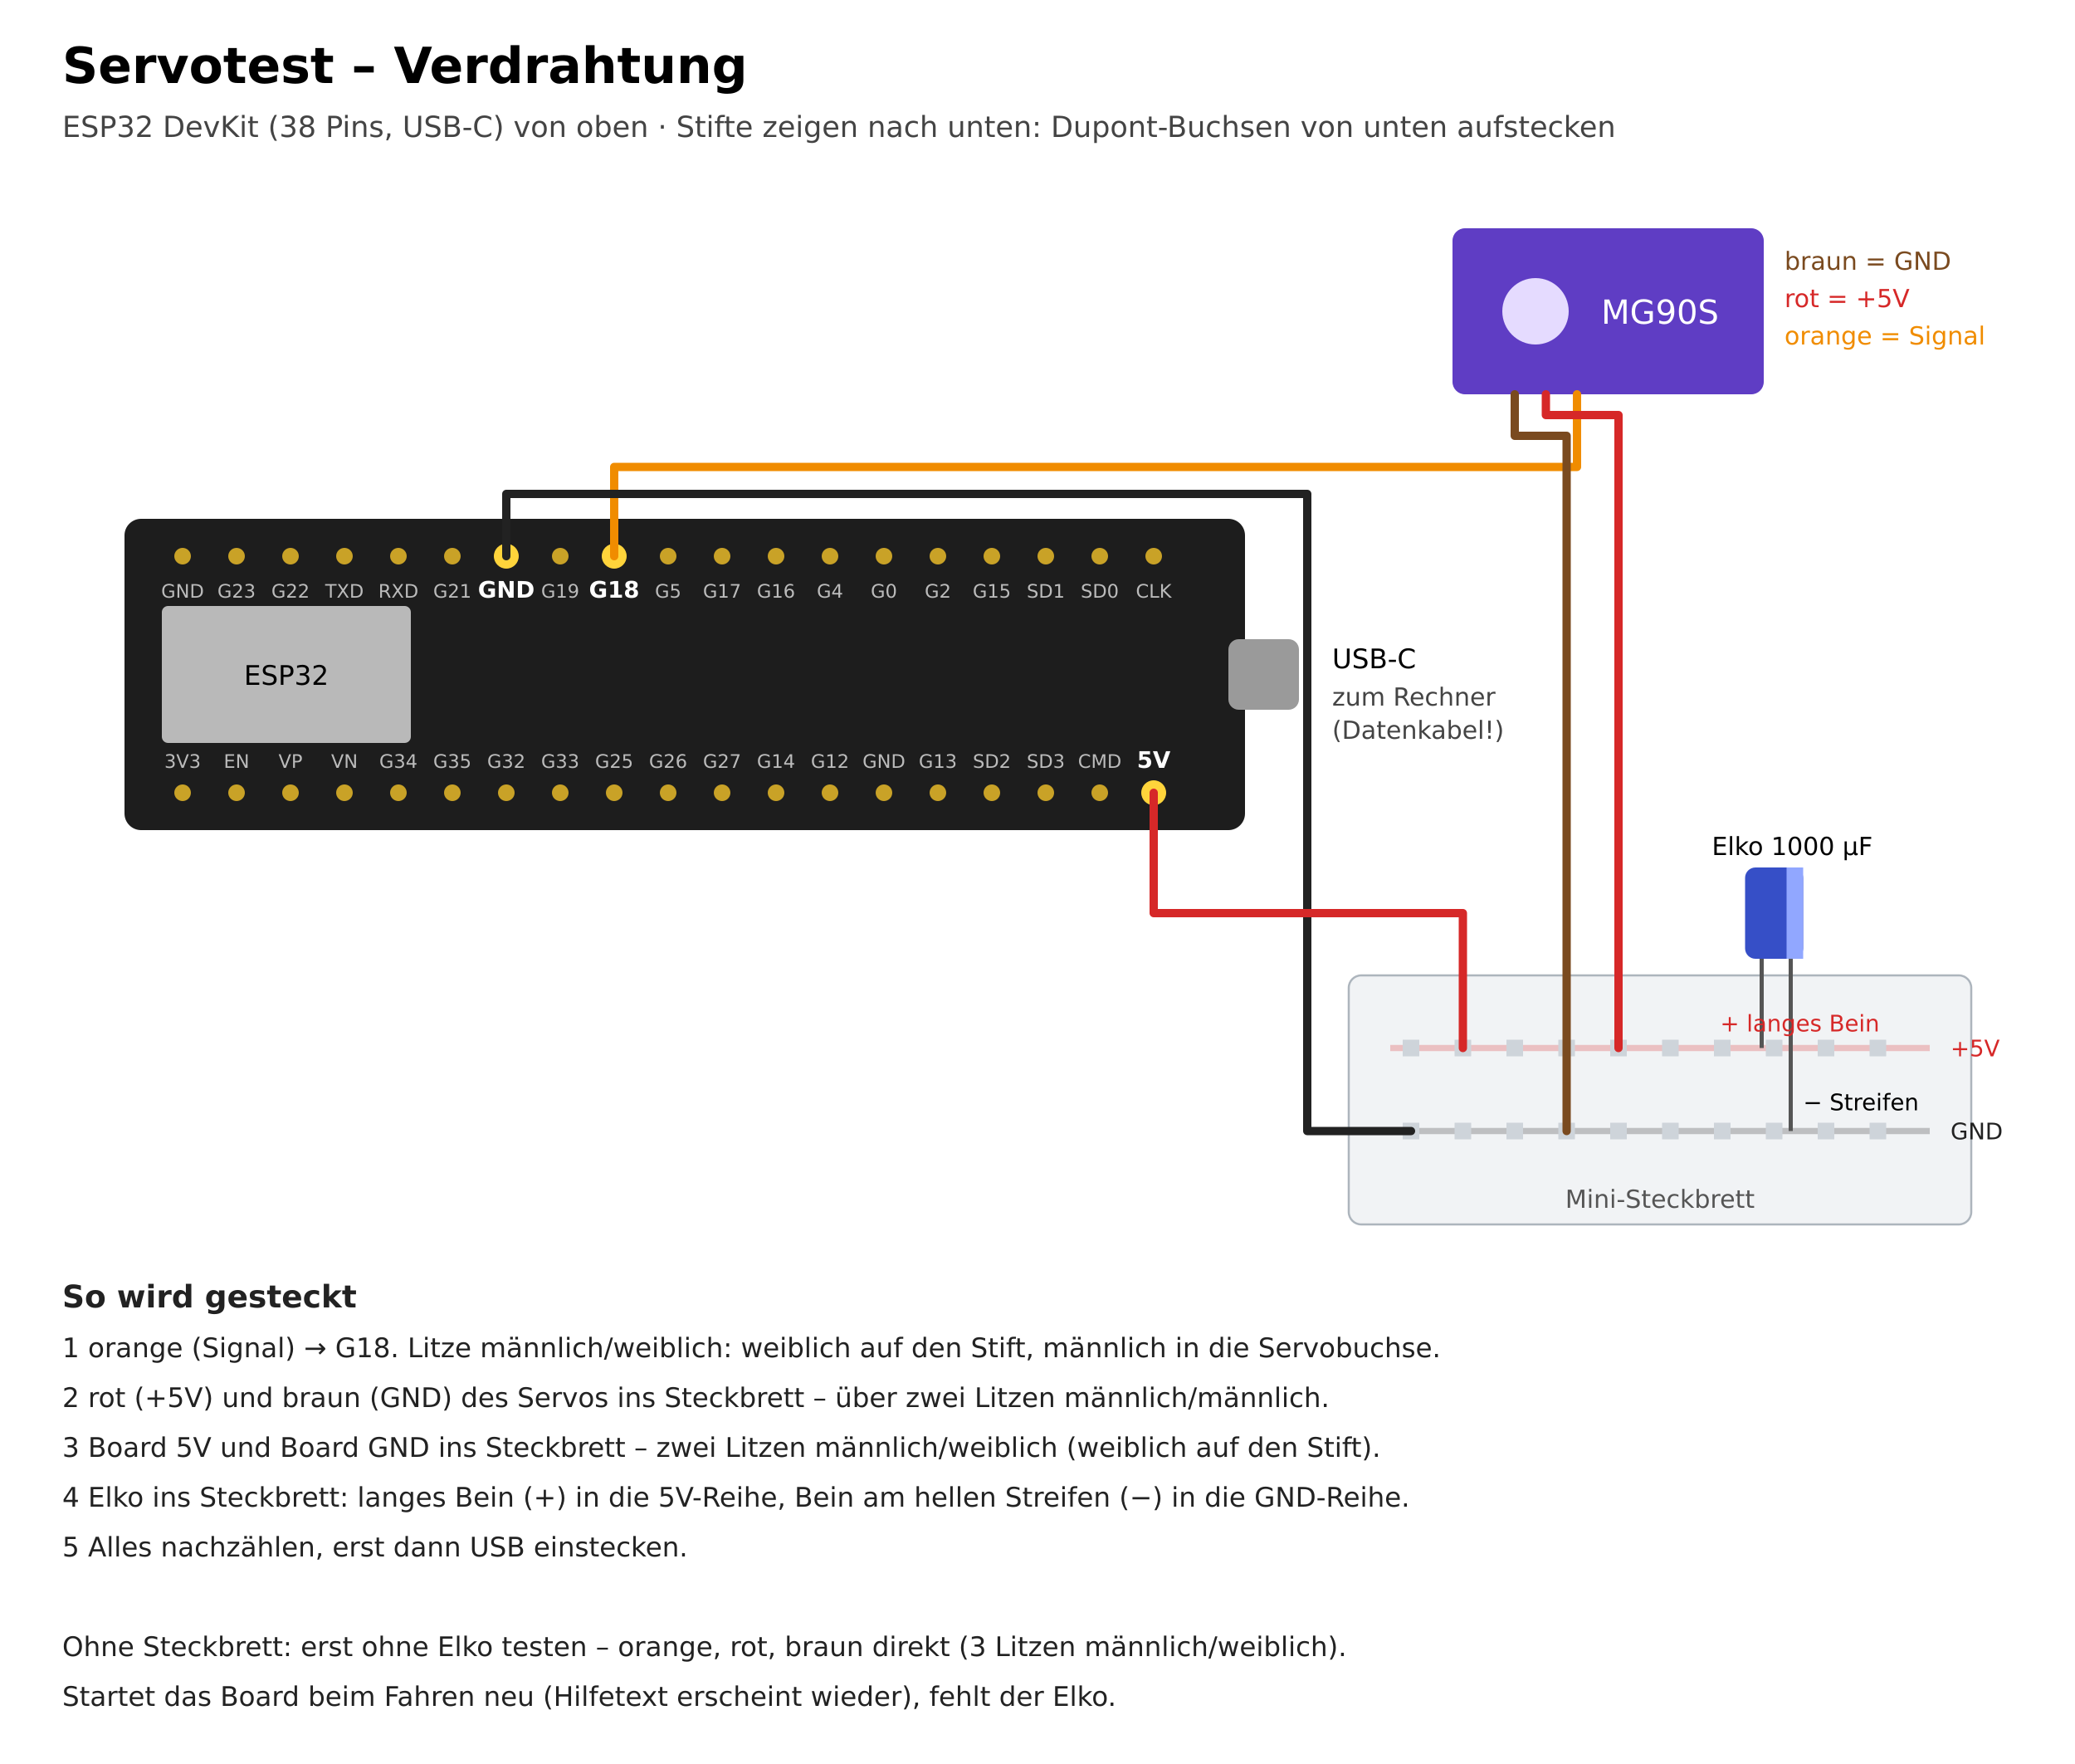
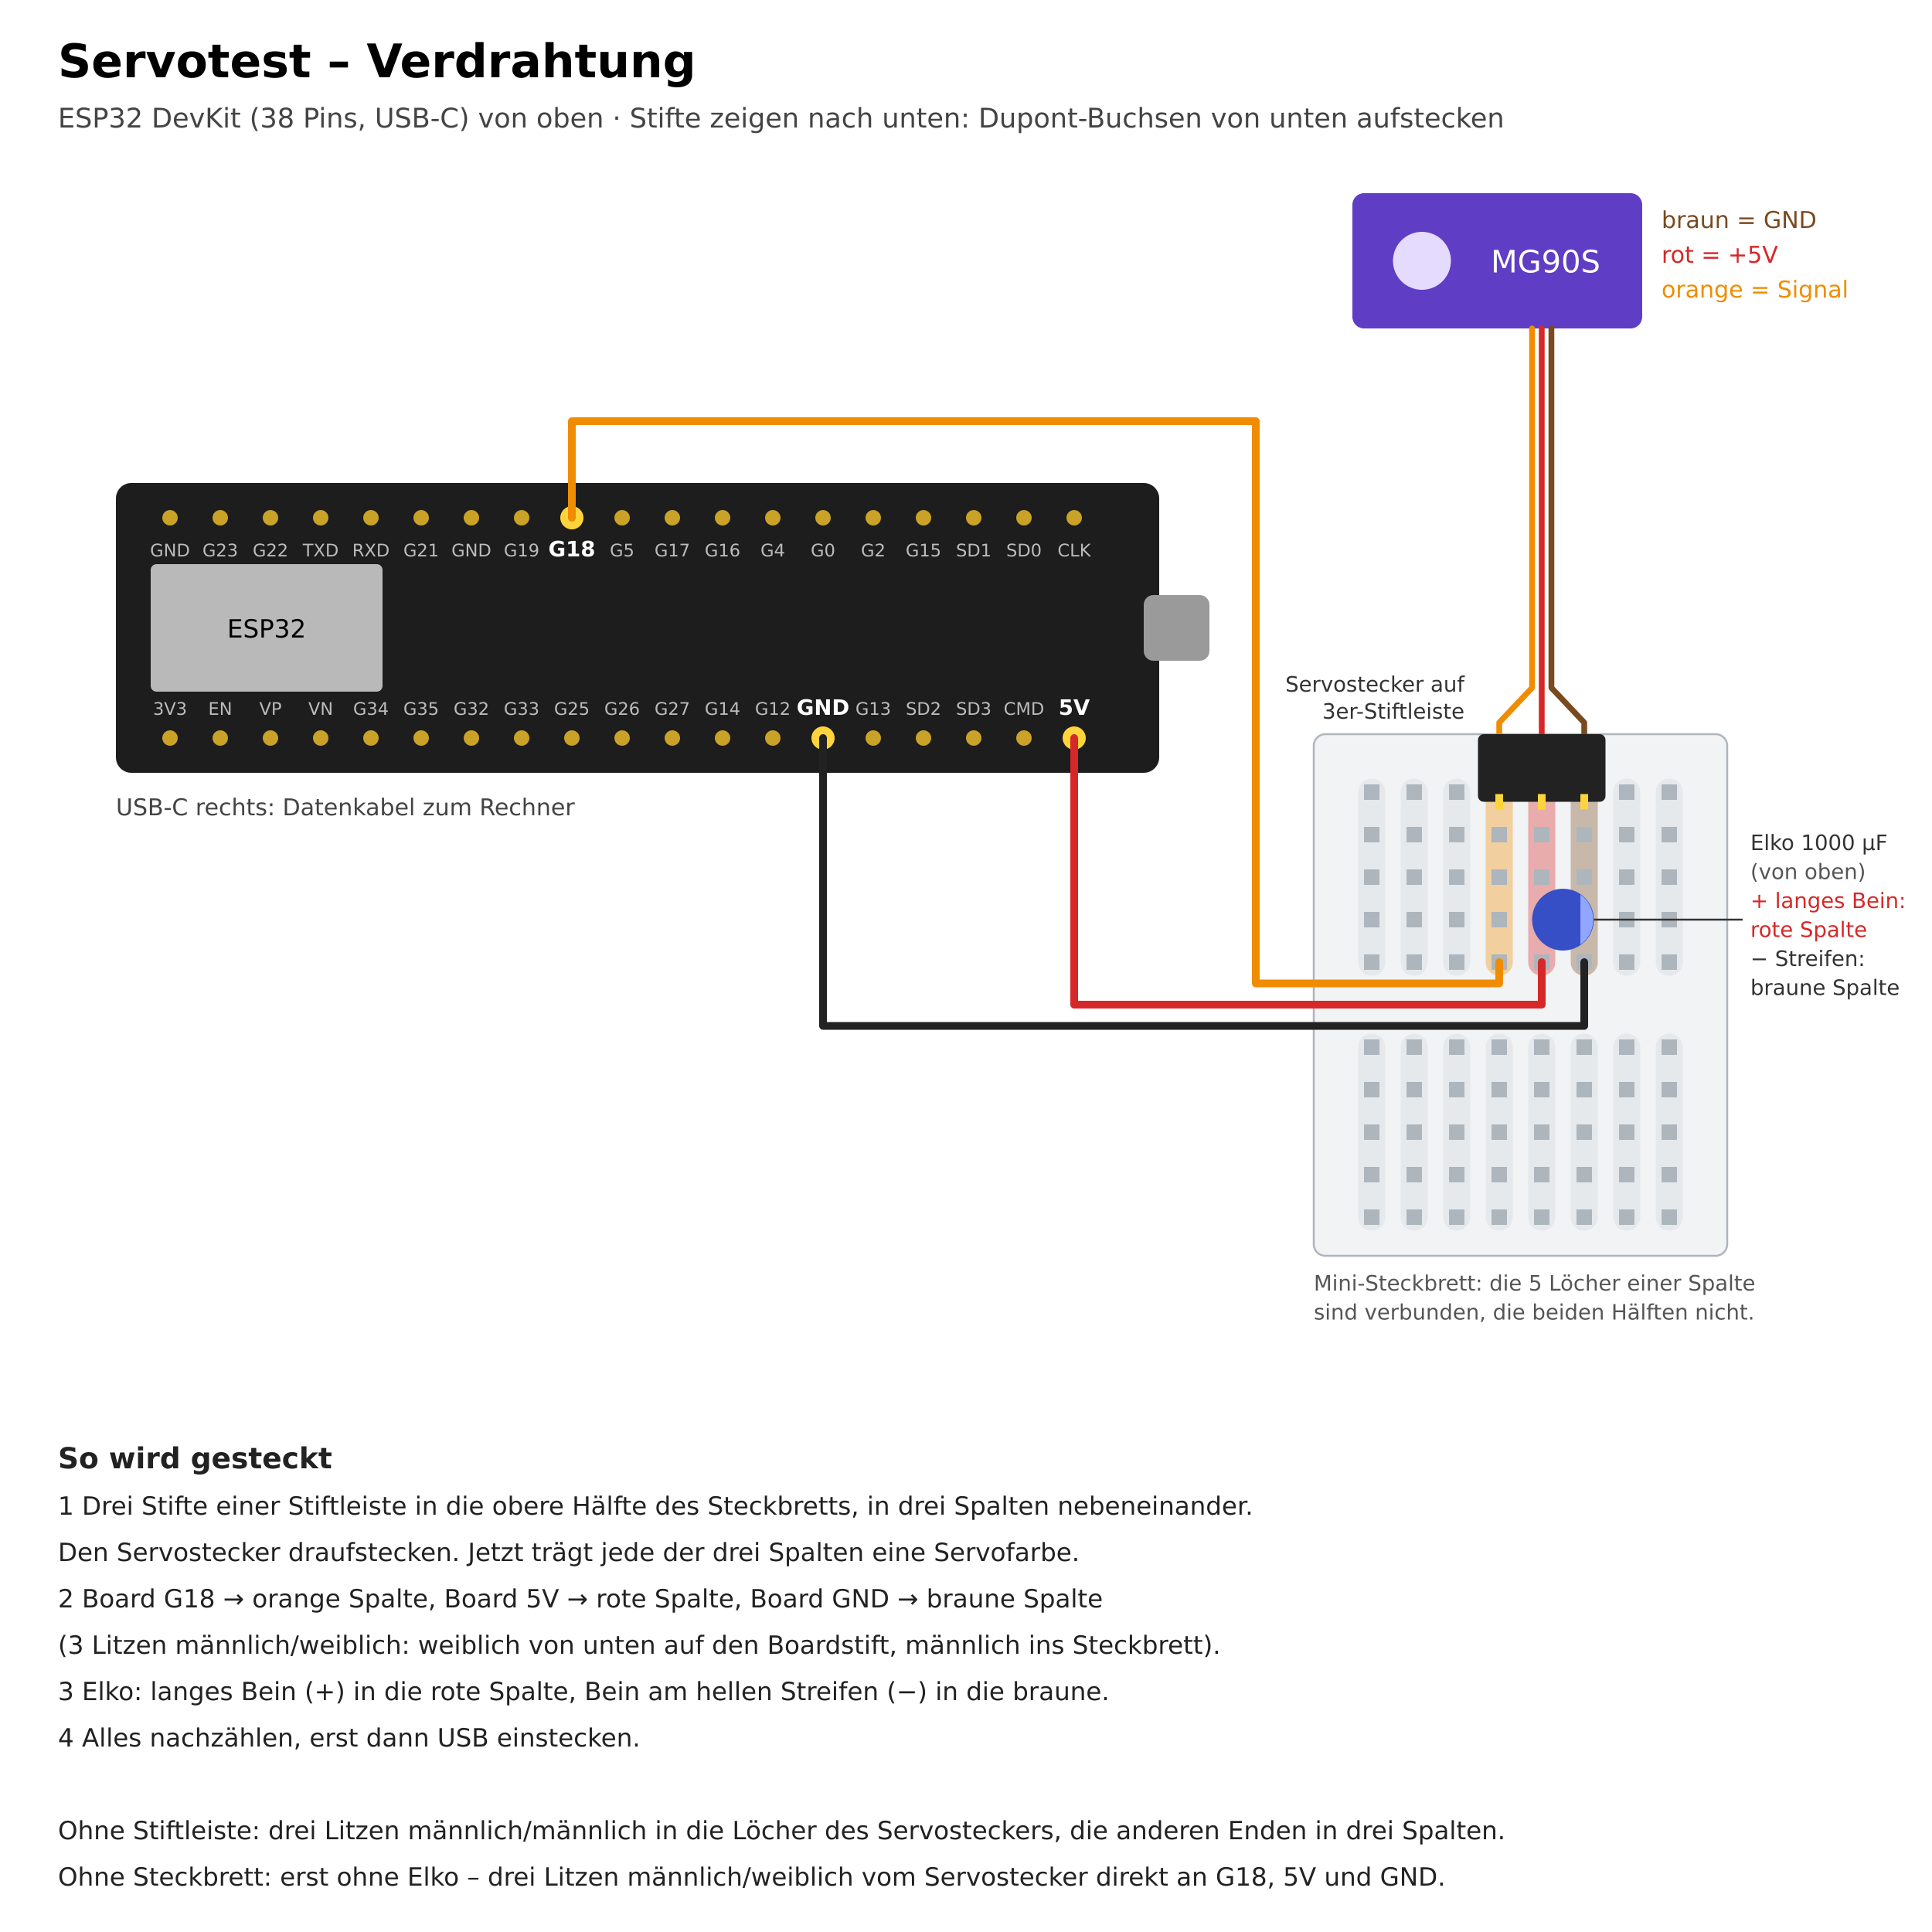
- <svg xmlns="http://www.w3.org/2000/svg" viewBox="0 0 1000 850" width="1000" height="850" font-family="DejaVu Sans, Arial, sans-serif">
-   <rect width="1000" height="850" fill="#fff" />
+ <svg xmlns="http://www.w3.org/2000/svg" viewBox="0 0 1000 1000" width="1000" height="1000" font-family="DejaVu Sans, Arial, sans-serif">
+   <rect width="1000" height="1000" fill="#fff" />
  <text x="30" y="40" font-size="24" font-weight="bold">Servotest – Verdrahtung</text>
  <text x="30" y="66" font-size="14" fill="#444">ESP32 DevKit (38 Pins, USB-C) von oben · Stifte zeigen nach unten: Dupont-Buchsen von unten aufstecken</text>
  <rect x="60" y="250" width="540" height="150" rx="8" fill="#1d1d1d" />
  <rect x="78" y="292" width="120" height="66" rx="3" fill="#b9b9b9" />
  <text x="138" y="330" font-size="13" text-anchor="middle">ESP32</text>
  <rect x="592" y="308" width="34" height="34" rx="5" fill="#9a9a9a" />
-   <text x="642" y="322" font-size="13">USB-C</text>
-   <text x="642" y="340" font-size="12" fill="#444">zum Rechner</text>
-   <text x="642" y="356" font-size="12" fill="#444">(Datenkabel!)</text>
  <circle cx="88" cy="268" r="4" fill="#c9a227" />
  <text x="88" y="288" font-size="9" fill="#bbb" text-anchor="middle" font-weight="normal">GND</text>
  <circle cx="114" cy="268" r="4" fill="#c9a227" />
  <text x="114" y="288" font-size="9" fill="#bbb" text-anchor="middle" font-weight="normal">G23</text>
  <circle cx="140" cy="268" r="4" fill="#c9a227" />
  <text x="140" y="288" font-size="9" fill="#bbb" text-anchor="middle" font-weight="normal">G22</text>
  <circle cx="166" cy="268" r="4" fill="#c9a227" />
  <text x="166" y="288" font-size="9" fill="#bbb" text-anchor="middle" font-weight="normal">TXD</text>
  <circle cx="192" cy="268" r="4" fill="#c9a227" />
  <text x="192" y="288" font-size="9" fill="#bbb" text-anchor="middle" font-weight="normal">RXD</text>
  <circle cx="218" cy="268" r="4" fill="#c9a227" />
  <text x="218" y="288" font-size="9" fill="#bbb" text-anchor="middle" font-weight="normal">G21</text>
-   <circle cx="244" cy="268" r="6" fill="#ffd43b" />
-   <text x="244" y="288" font-size="11" fill="#fff" text-anchor="middle" font-weight="bold">GND</text>
+   <circle cx="244" cy="268" r="4" fill="#c9a227" />
+   <text x="244" y="288" font-size="9" fill="#bbb" text-anchor="middle" font-weight="normal">GND</text>
  <circle cx="270" cy="268" r="4" fill="#c9a227" />
  <text x="270" y="288" font-size="9" fill="#bbb" text-anchor="middle" font-weight="normal">G19</text>
  <circle cx="296" cy="268" r="6" fill="#ffd43b" />
  <text x="296" y="288" font-size="11" fill="#fff" text-anchor="middle" font-weight="bold">G18</text>
  <circle cx="322" cy="268" r="4" fill="#c9a227" />
  <text x="322" y="288" font-size="9" fill="#bbb" text-anchor="middle" font-weight="normal">G5</text>
  <circle cx="348" cy="268" r="4" fill="#c9a227" />
  <text x="348" y="288" font-size="9" fill="#bbb" text-anchor="middle" font-weight="normal">G17</text>
  <circle cx="374" cy="268" r="4" fill="#c9a227" />
  <text x="374" y="288" font-size="9" fill="#bbb" text-anchor="middle" font-weight="normal">G16</text>
  <circle cx="400" cy="268" r="4" fill="#c9a227" />
  <text x="400" y="288" font-size="9" fill="#bbb" text-anchor="middle" font-weight="normal">G4</text>
  <circle cx="426" cy="268" r="4" fill="#c9a227" />
  <text x="426" y="288" font-size="9" fill="#bbb" text-anchor="middle" font-weight="normal">G0</text>
  <circle cx="452" cy="268" r="4" fill="#c9a227" />
  <text x="452" y="288" font-size="9" fill="#bbb" text-anchor="middle" font-weight="normal">G2</text>
  <circle cx="478" cy="268" r="4" fill="#c9a227" />
  <text x="478" y="288" font-size="9" fill="#bbb" text-anchor="middle" font-weight="normal">G15</text>
  <circle cx="504" cy="268" r="4" fill="#c9a227" />
  <text x="504" y="288" font-size="9" fill="#bbb" text-anchor="middle" font-weight="normal">SD1</text>
  <circle cx="530" cy="268" r="4" fill="#c9a227" />
  <text x="530" y="288" font-size="9" fill="#bbb" text-anchor="middle" font-weight="normal">SD0</text>
  <circle cx="556" cy="268" r="4" fill="#c9a227" />
  <text x="556" y="288" font-size="9" fill="#bbb" text-anchor="middle" font-weight="normal">CLK</text>
  <circle cx="88" cy="382" r="4" fill="#c9a227" />
  <text x="88" y="370" font-size="9" fill="#bbb" text-anchor="middle" font-weight="normal">3V3</text>
  <circle cx="114" cy="382" r="4" fill="#c9a227" />
  <text x="114" y="370" font-size="9" fill="#bbb" text-anchor="middle" font-weight="normal">EN</text>
  <circle cx="140" cy="382" r="4" fill="#c9a227" />
  <text x="140" y="370" font-size="9" fill="#bbb" text-anchor="middle" font-weight="normal">VP</text>
  <circle cx="166" cy="382" r="4" fill="#c9a227" />
  <text x="166" y="370" font-size="9" fill="#bbb" text-anchor="middle" font-weight="normal">VN</text>
  <circle cx="192" cy="382" r="4" fill="#c9a227" />
  <text x="192" y="370" font-size="9" fill="#bbb" text-anchor="middle" font-weight="normal">G34</text>
  <circle cx="218" cy="382" r="4" fill="#c9a227" />
  <text x="218" y="370" font-size="9" fill="#bbb" text-anchor="middle" font-weight="normal">G35</text>
  <circle cx="244" cy="382" r="4" fill="#c9a227" />
  <text x="244" y="370" font-size="9" fill="#bbb" text-anchor="middle" font-weight="normal">G32</text>
  <circle cx="270" cy="382" r="4" fill="#c9a227" />
  <text x="270" y="370" font-size="9" fill="#bbb" text-anchor="middle" font-weight="normal">G33</text>
  <circle cx="296" cy="382" r="4" fill="#c9a227" />
  <text x="296" y="370" font-size="9" fill="#bbb" text-anchor="middle" font-weight="normal">G25</text>
  <circle cx="322" cy="382" r="4" fill="#c9a227" />
  <text x="322" y="370" font-size="9" fill="#bbb" text-anchor="middle" font-weight="normal">G26</text>
  <circle cx="348" cy="382" r="4" fill="#c9a227" />
  <text x="348" y="370" font-size="9" fill="#bbb" text-anchor="middle" font-weight="normal">G27</text>
  <circle cx="374" cy="382" r="4" fill="#c9a227" />
  <text x="374" y="370" font-size="9" fill="#bbb" text-anchor="middle" font-weight="normal">G14</text>
  <circle cx="400" cy="382" r="4" fill="#c9a227" />
  <text x="400" y="370" font-size="9" fill="#bbb" text-anchor="middle" font-weight="normal">G12</text>
-   <circle cx="426" cy="382" r="4" fill="#c9a227" />
-   <text x="426" y="370" font-size="9" fill="#bbb" text-anchor="middle" font-weight="normal">GND</text>
+   <circle cx="426" cy="382" r="6" fill="#ffd43b" />
+   <text x="426" y="370" font-size="11" fill="#fff" text-anchor="middle" font-weight="bold">GND</text>
  <circle cx="452" cy="382" r="4" fill="#c9a227" />
  <text x="452" y="370" font-size="9" fill="#bbb" text-anchor="middle" font-weight="normal">G13</text>
  <circle cx="478" cy="382" r="4" fill="#c9a227" />
  <text x="478" y="370" font-size="9" fill="#bbb" text-anchor="middle" font-weight="normal">SD2</text>
  <circle cx="504" cy="382" r="4" fill="#c9a227" />
  <text x="504" y="370" font-size="9" fill="#bbb" text-anchor="middle" font-weight="normal">SD3</text>
  <circle cx="530" cy="382" r="4" fill="#c9a227" />
  <text x="530" y="370" font-size="9" fill="#bbb" text-anchor="middle" font-weight="normal">CMD</text>
  <circle cx="556" cy="382" r="6" fill="#ffd43b" />
  <text x="556" y="370" font-size="11" fill="#fff" text-anchor="middle" font-weight="bold">5V</text>
-   <rect x="650" y="470" width="300" height="120" rx="6" fill="#f1f3f5" stroke="#adb5bd" />
-   <text x="800" y="582" font-size="12" text-anchor="middle" fill="#555">Mini-Steckbrett</text>
-   <line x1="670" y1="505" x2="930" y2="505" stroke="#d62828" stroke-width="3" opacity="0.25" />
-   <text x="940" y="509" font-size="11" fill="#d62828">+5V</text>
-   <rect x="676" y="501" width="8" height="8" fill="#ced4da" />
-   <rect x="701" y="501" width="8" height="8" fill="#ced4da" />
-   <rect x="726" y="501" width="8" height="8" fill="#ced4da" />
-   <rect x="751" y="501" width="8" height="8" fill="#ced4da" />
-   <rect x="776" y="501" width="8" height="8" fill="#ced4da" />
-   <rect x="801" y="501" width="8" height="8" fill="#ced4da" />
-   <rect x="826" y="501" width="8" height="8" fill="#ced4da" />
-   <rect x="851" y="501" width="8" height="8" fill="#ced4da" />
-   <rect x="876" y="501" width="8" height="8" fill="#ced4da" />
-   <rect x="901" y="501" width="8" height="8" fill="#ced4da" />
-   <line x1="670" y1="545" x2="930" y2="545" stroke="#222" stroke-width="3" opacity="0.25" />
-   <text x="940" y="549" font-size="11" fill="#222">GND</text>
-   <rect x="676" y="541" width="8" height="8" fill="#ced4da" />
-   <rect x="701" y="541" width="8" height="8" fill="#ced4da" />
-   <rect x="726" y="541" width="8" height="8" fill="#ced4da" />
-   <rect x="751" y="541" width="8" height="8" fill="#ced4da" />
-   <rect x="776" y="541" width="8" height="8" fill="#ced4da" />
-   <rect x="801" y="541" width="8" height="8" fill="#ced4da" />
-   <rect x="826" y="541" width="8" height="8" fill="#ced4da" />
-   <rect x="851" y="541" width="8" height="8" fill="#ced4da" />
-   <rect x="876" y="541" width="8" height="8" fill="#ced4da" />
-   <rect x="901" y="541" width="8" height="8" fill="#ced4da" />
-   <rect x="841" y="418" width="28" height="44" rx="5" fill="#364fc7" />
-   <rect x="861" y="418" width="8" height="44" fill="#91a7ff" />
-   <text x="825" y="412" font-size="12">Elko 1000 µF</text>
-   <line x1="849" y1="462" x2="849" y2="505" stroke="#555" stroke-width="2" />
-   <line x1="863" y1="462" x2="863" y2="545" stroke="#555" stroke-width="2" />
-   <text x="829" y="497" font-size="11" fill="#d62828">+ langes Bein</text>
-   <text x="869" y="535" font-size="11">− Streifen</text>
-   <rect x="700" y="110" width="150" height="80" rx="6" fill="#5f3dc4" />
-   <circle cx="740" cy="150" r="16" fill="#e5dbff" />
-   <text x="800" y="156" font-size="16" fill="#fff" text-anchor="middle">MG90S</text>
-   <path d="M760,190 L760,225 L296,225 L296,268" fill="none" stroke="#f08c00" stroke-width="4" stroke-linejoin="round" stroke-linecap="round" />
-   <path d="M730,190 L730,210 L755,210 L755,545" fill="none" stroke="#7a4a1f" stroke-width="4" stroke-linejoin="round" stroke-linecap="round" />
-   <path d="M745,190 L745,200 L780,200 L780,505" fill="none" stroke="#d62828" stroke-width="4" stroke-linejoin="round" stroke-linecap="round" />
-   <text x="860" y="130" font-size="12" fill="#7a4a1f">braun = GND</text>
-   <text x="860" y="148" font-size="12" fill="#d62828">rot = +5V</text>
-   <text x="860" y="166" font-size="12" fill="#f08c00">orange = Signal</text>
-   <path d="M244,268 L244,238 L630,238 L630,545 L680,545" fill="none" stroke="#222" stroke-width="4" stroke-linejoin="round" stroke-linecap="round" />
-   <path d="M556,382 L556,440 L705,440 L705,505" fill="none" stroke="#d62828" stroke-width="4" stroke-linejoin="round" stroke-linecap="round" />
-   <text x="30" y="630" font-size="15" font-weight="bold" fill="#222">So wird gesteckt</text>
-   <text x="30" y="654" font-size="13" font-weight="normal" fill="#222">1  orange (Signal) → G18. Litze männlich/weiblich: weiblich auf den Stift, männlich in die Servobuchse.</text>
-   <text x="30" y="678" font-size="13" font-weight="normal" fill="#222">2  rot (+5V) und braun (GND) des Servos ins Steckbrett – über zwei Litzen männlich/männlich.</text>
-   <text x="30" y="702" font-size="13" font-weight="normal" fill="#222">3  Board 5V und Board GND ins Steckbrett – zwei Litzen männlich/weiblich (weiblich auf den Stift).</text>
-   <text x="30" y="726" font-size="13" font-weight="normal" fill="#222">4  Elko ins Steckbrett: langes Bein (+) in die 5V-Reihe, Bein am hellen Streifen (−) in die GND-Reihe.</text>
-   <text x="30" y="750" font-size="13" font-weight="normal" fill="#222">5  Alles nachzählen, erst dann USB einstecken.</text>
-   <text x="30" y="774" font-size="13" font-weight="normal" fill="#222" />
-   <text x="30" y="798" font-size="13" font-weight="normal" fill="#222">Ohne Steckbrett: erst ohne Elko testen – orange, rot, braun direkt (3 Litzen männlich/weiblich).</text>
-   <text x="30" y="822" font-size="13" font-weight="normal" fill="#222">Startet das Board beim Fahren neu (Hilfetext erscheint wieder), fehlt der Elko.</text>
+   <rect x="680" y="380" width="214" height="270" rx="6" fill="#f1f3f5" stroke="#adb5bd" />
+   <rect x="703" y="403" width="14" height="102" rx="7" fill="#dee2e6" opacity="0.6" />
+   <rect x="706" y="406" width="8" height="8" fill="#adb5bd" />
+   <rect x="706" y="428" width="8" height="8" fill="#adb5bd" />
+   <rect x="706" y="450" width="8" height="8" fill="#adb5bd" />
+   <rect x="706" y="472" width="8" height="8" fill="#adb5bd" />
+   <rect x="706" y="494" width="8" height="8" fill="#adb5bd" />
+   <rect x="703" y="535" width="14" height="102" rx="7" fill="#dee2e6" opacity="0.6" />
+   <rect x="706" y="538" width="8" height="8" fill="#adb5bd" />
+   <rect x="706" y="560" width="8" height="8" fill="#adb5bd" />
+   <rect x="706" y="582" width="8" height="8" fill="#adb5bd" />
+   <rect x="706" y="604" width="8" height="8" fill="#adb5bd" />
+   <rect x="706" y="626" width="8" height="8" fill="#adb5bd" />
+   <rect x="725" y="403" width="14" height="102" rx="7" fill="#dee2e6" opacity="0.6" />
+   <rect x="728" y="406" width="8" height="8" fill="#adb5bd" />
+   <rect x="728" y="428" width="8" height="8" fill="#adb5bd" />
+   <rect x="728" y="450" width="8" height="8" fill="#adb5bd" />
+   <rect x="728" y="472" width="8" height="8" fill="#adb5bd" />
+   <rect x="728" y="494" width="8" height="8" fill="#adb5bd" />
+   <rect x="725" y="535" width="14" height="102" rx="7" fill="#dee2e6" opacity="0.6" />
+   <rect x="728" y="538" width="8" height="8" fill="#adb5bd" />
+   <rect x="728" y="560" width="8" height="8" fill="#adb5bd" />
+   <rect x="728" y="582" width="8" height="8" fill="#adb5bd" />
+   <rect x="728" y="604" width="8" height="8" fill="#adb5bd" />
+   <rect x="728" y="626" width="8" height="8" fill="#adb5bd" />
+   <rect x="747" y="403" width="14" height="102" rx="7" fill="#dee2e6" opacity="0.6" />
+   <rect x="750" y="406" width="8" height="8" fill="#adb5bd" />
+   <rect x="750" y="428" width="8" height="8" fill="#adb5bd" />
+   <rect x="750" y="450" width="8" height="8" fill="#adb5bd" />
+   <rect x="750" y="472" width="8" height="8" fill="#adb5bd" />
+   <rect x="750" y="494" width="8" height="8" fill="#adb5bd" />
+   <rect x="747" y="535" width="14" height="102" rx="7" fill="#dee2e6" opacity="0.6" />
+   <rect x="750" y="538" width="8" height="8" fill="#adb5bd" />
+   <rect x="750" y="560" width="8" height="8" fill="#adb5bd" />
+   <rect x="750" y="582" width="8" height="8" fill="#adb5bd" />
+   <rect x="750" y="604" width="8" height="8" fill="#adb5bd" />
+   <rect x="750" y="626" width="8" height="8" fill="#adb5bd" />
+   <rect x="769" y="403" width="14" height="102" rx="7" fill="#f08c00" opacity="0.35" />
+   <rect x="772" y="406" width="8" height="8" fill="#adb5bd" />
+   <rect x="772" y="428" width="8" height="8" fill="#adb5bd" />
+   <rect x="772" y="450" width="8" height="8" fill="#adb5bd" />
+   <rect x="772" y="472" width="8" height="8" fill="#adb5bd" />
+   <rect x="772" y="494" width="8" height="8" fill="#adb5bd" />
+   <rect x="769" y="535" width="14" height="102" rx="7" fill="#dee2e6" opacity="0.6" />
+   <rect x="772" y="538" width="8" height="8" fill="#adb5bd" />
+   <rect x="772" y="560" width="8" height="8" fill="#adb5bd" />
+   <rect x="772" y="582" width="8" height="8" fill="#adb5bd" />
+   <rect x="772" y="604" width="8" height="8" fill="#adb5bd" />
+   <rect x="772" y="626" width="8" height="8" fill="#adb5bd" />
+   <rect x="791" y="403" width="14" height="102" rx="7" fill="#d62828" opacity="0.35" />
+   <rect x="794" y="406" width="8" height="8" fill="#adb5bd" />
+   <rect x="794" y="428" width="8" height="8" fill="#adb5bd" />
+   <rect x="794" y="450" width="8" height="8" fill="#adb5bd" />
+   <rect x="794" y="472" width="8" height="8" fill="#adb5bd" />
+   <rect x="794" y="494" width="8" height="8" fill="#adb5bd" />
+   <rect x="791" y="535" width="14" height="102" rx="7" fill="#dee2e6" opacity="0.6" />
+   <rect x="794" y="538" width="8" height="8" fill="#adb5bd" />
+   <rect x="794" y="560" width="8" height="8" fill="#adb5bd" />
+   <rect x="794" y="582" width="8" height="8" fill="#adb5bd" />
+   <rect x="794" y="604" width="8" height="8" fill="#adb5bd" />
+   <rect x="794" y="626" width="8" height="8" fill="#adb5bd" />
+   <rect x="813" y="403" width="14" height="102" rx="7" fill="#7a4a1f" opacity="0.35" />
+   <rect x="816" y="406" width="8" height="8" fill="#adb5bd" />
+   <rect x="816" y="428" width="8" height="8" fill="#adb5bd" />
+   <rect x="816" y="450" width="8" height="8" fill="#adb5bd" />
+   <rect x="816" y="472" width="8" height="8" fill="#adb5bd" />
+   <rect x="816" y="494" width="8" height="8" fill="#adb5bd" />
+   <rect x="813" y="535" width="14" height="102" rx="7" fill="#dee2e6" opacity="0.6" />
+   <rect x="816" y="538" width="8" height="8" fill="#adb5bd" />
+   <rect x="816" y="560" width="8" height="8" fill="#adb5bd" />
+   <rect x="816" y="582" width="8" height="8" fill="#adb5bd" />
+   <rect x="816" y="604" width="8" height="8" fill="#adb5bd" />
+   <rect x="816" y="626" width="8" height="8" fill="#adb5bd" />
+   <rect x="835" y="403" width="14" height="102" rx="7" fill="#dee2e6" opacity="0.6" />
+   <rect x="838" y="406" width="8" height="8" fill="#adb5bd" />
+   <rect x="838" y="428" width="8" height="8" fill="#adb5bd" />
+   <rect x="838" y="450" width="8" height="8" fill="#adb5bd" />
+   <rect x="838" y="472" width="8" height="8" fill="#adb5bd" />
+   <rect x="838" y="494" width="8" height="8" fill="#adb5bd" />
+   <rect x="835" y="535" width="14" height="102" rx="7" fill="#dee2e6" opacity="0.6" />
+   <rect x="838" y="538" width="8" height="8" fill="#adb5bd" />
+   <rect x="838" y="560" width="8" height="8" fill="#adb5bd" />
+   <rect x="838" y="582" width="8" height="8" fill="#adb5bd" />
+   <rect x="838" y="604" width="8" height="8" fill="#adb5bd" />
+   <rect x="838" y="626" width="8" height="8" fill="#adb5bd" />
+   <rect x="857" y="403" width="14" height="102" rx="7" fill="#dee2e6" opacity="0.6" />
+   <rect x="860" y="406" width="8" height="8" fill="#adb5bd" />
+   <rect x="860" y="428" width="8" height="8" fill="#adb5bd" />
+   <rect x="860" y="450" width="8" height="8" fill="#adb5bd" />
+   <rect x="860" y="472" width="8" height="8" fill="#adb5bd" />
+   <rect x="860" y="494" width="8" height="8" fill="#adb5bd" />
+   <rect x="857" y="535" width="14" height="102" rx="7" fill="#dee2e6" opacity="0.6" />
+   <rect x="860" y="538" width="8" height="8" fill="#adb5bd" />
+   <rect x="860" y="560" width="8" height="8" fill="#adb5bd" />
+   <rect x="860" y="582" width="8" height="8" fill="#adb5bd" />
+   <rect x="860" y="604" width="8" height="8" fill="#adb5bd" />
+   <rect x="860" y="626" width="8" height="8" fill="#adb5bd" />
+   <text x="680" y="668" font-size="11" fill="#555">Mini-Steckbrett: die 5 Löcher einer Spalte</text>
+   <text x="680" y="683" font-size="11" fill="#555">sind verbunden, die beiden Hälften nicht.</text>
+   <rect x="700" y="100" width="150" height="70" rx="6" fill="#5f3dc4" />
+   <circle cx="736" cy="135" r="15" fill="#e5dbff" />
+   <text x="800" y="141" font-size="16" fill="#fff" text-anchor="middle">MG90S</text>
+   <text x="860" y="118" font-size="12" fill="#7a4a1f">braun = GND</text>
+   <text x="860" y="136" font-size="12" fill="#d62828">rot = +5V</text>
+   <text x="860" y="154" font-size="12" fill="#f08c00">orange = Signal</text>
+   <path d="M793,170 L793,356 L776,374 L776,380" fill="none" stroke="#f08c00" stroke-width="3" stroke-linejoin="round" stroke-linecap="round" />
+   <path d="M798,170 L798,356 L798,374 L798,380" fill="none" stroke="#d62828" stroke-width="3" stroke-linejoin="round" stroke-linecap="round" />
+   <path d="M803,170 L803,356 L820,374 L820,380" fill="none" stroke="#7a4a1f" stroke-width="3" stroke-linejoin="round" stroke-linecap="round" />
+   <rect x="765" y="380" width="66" height="35" rx="3" fill="#222" />
+   <rect x="774" y="411" width="4" height="8" fill="#ffd43b" />
+   <rect x="796" y="411" width="4" height="8" fill="#ffd43b" />
+   <rect x="818" y="411" width="4" height="8" fill="#ffd43b" />
+   <text x="758" y="358" font-size="11" fill="#333" text-anchor="end">Servostecker auf</text>
+   <text x="758" y="372" font-size="11" fill="#333" text-anchor="end">3er-Stiftleiste</text>
+   <circle cx="809.0" cy="476" r="16" fill="#364fc7" />
+   <path d="M818.0,463 A16,16 0 0 1 818.0,489 Z" fill="#91a7ff" />
+   <line x1="825.0" y1="476" x2="902" y2="476" stroke="#333" stroke-width="1" />
+   <text x="906" y="440" font-size="11" fill="#333">Elko 1000 µF</text>
+   <text x="906" y="455" font-size="11" fill="#555">(von oben)</text>
+   <text x="906" y="470" font-size="11" fill="#d62828">+ langes Bein:</text>
+   <text x="906" y="485" font-size="11" fill="#d62828">rote Spalte</text>
+   <text x="906" y="500" font-size="11" fill="#333">− Streifen:</text>
+   <text x="906" y="515" font-size="11" fill="#333">braune Spalte</text>
+   <path d="M296,268 L296,218 L650,218 L650,509 L776,509 L776,498" fill="none" stroke="#f08c00" stroke-width="4" stroke-linejoin="round" stroke-linecap="round" />
+   <path d="M556,382 L556,520 L798,520 L798,498" fill="none" stroke="#d62828" stroke-width="4" stroke-linejoin="round" stroke-linecap="round" />
+   <path d="M426,382 L426,531 L820,531 L820,498" fill="none" stroke="#222" stroke-width="4" stroke-linejoin="round" stroke-linecap="round" />
+   <text x="60" y="422" font-size="12" fill="#444">USB-C rechts: Datenkabel zum Rechner</text>
+   <text x="30" y="760" font-size="15" font-weight="bold" fill="#222">So wird gesteckt</text>
+   <text x="30" y="784" font-size="13" font-weight="normal" fill="#222">1  Drei Stifte einer Stiftleiste in die obere Hälfte des Steckbretts, in drei Spalten nebeneinander.</text>
+   <text x="30" y="808" font-size="13" font-weight="normal" fill="#222">    Den Servostecker draufstecken. Jetzt trägt jede der drei Spalten eine Servofarbe.</text>
+   <text x="30" y="832" font-size="13" font-weight="normal" fill="#222">2  Board G18 → orange Spalte, Board 5V → rote Spalte, Board GND → braune Spalte</text>
+   <text x="30" y="856" font-size="13" font-weight="normal" fill="#222">    (3 Litzen männlich/weiblich: weiblich von unten auf den Boardstift, männlich ins Steckbrett).</text>
+   <text x="30" y="880" font-size="13" font-weight="normal" fill="#222">3  Elko: langes Bein (+) in die rote Spalte, Bein am hellen Streifen (−) in die braune.</text>
+   <text x="30" y="904" font-size="13" font-weight="normal" fill="#222">4  Alles nachzählen, erst dann USB einstecken.</text>
+   <text x="30" y="928" font-size="13" font-weight="normal" fill="#222" />
+   <text x="30" y="952" font-size="13" font-weight="normal" fill="#222">Ohne Stiftleiste: drei Litzen männlich/männlich in die Löcher des Servosteckers, die anderen Enden in drei Spalten.</text>
+   <text x="30" y="976" font-size="13" font-weight="normal" fill="#222">Ohne Steckbrett: erst ohne Elko – drei Litzen männlich/weiblich vom Servostecker direkt an G18, 5V und GND.</text>
</svg>
